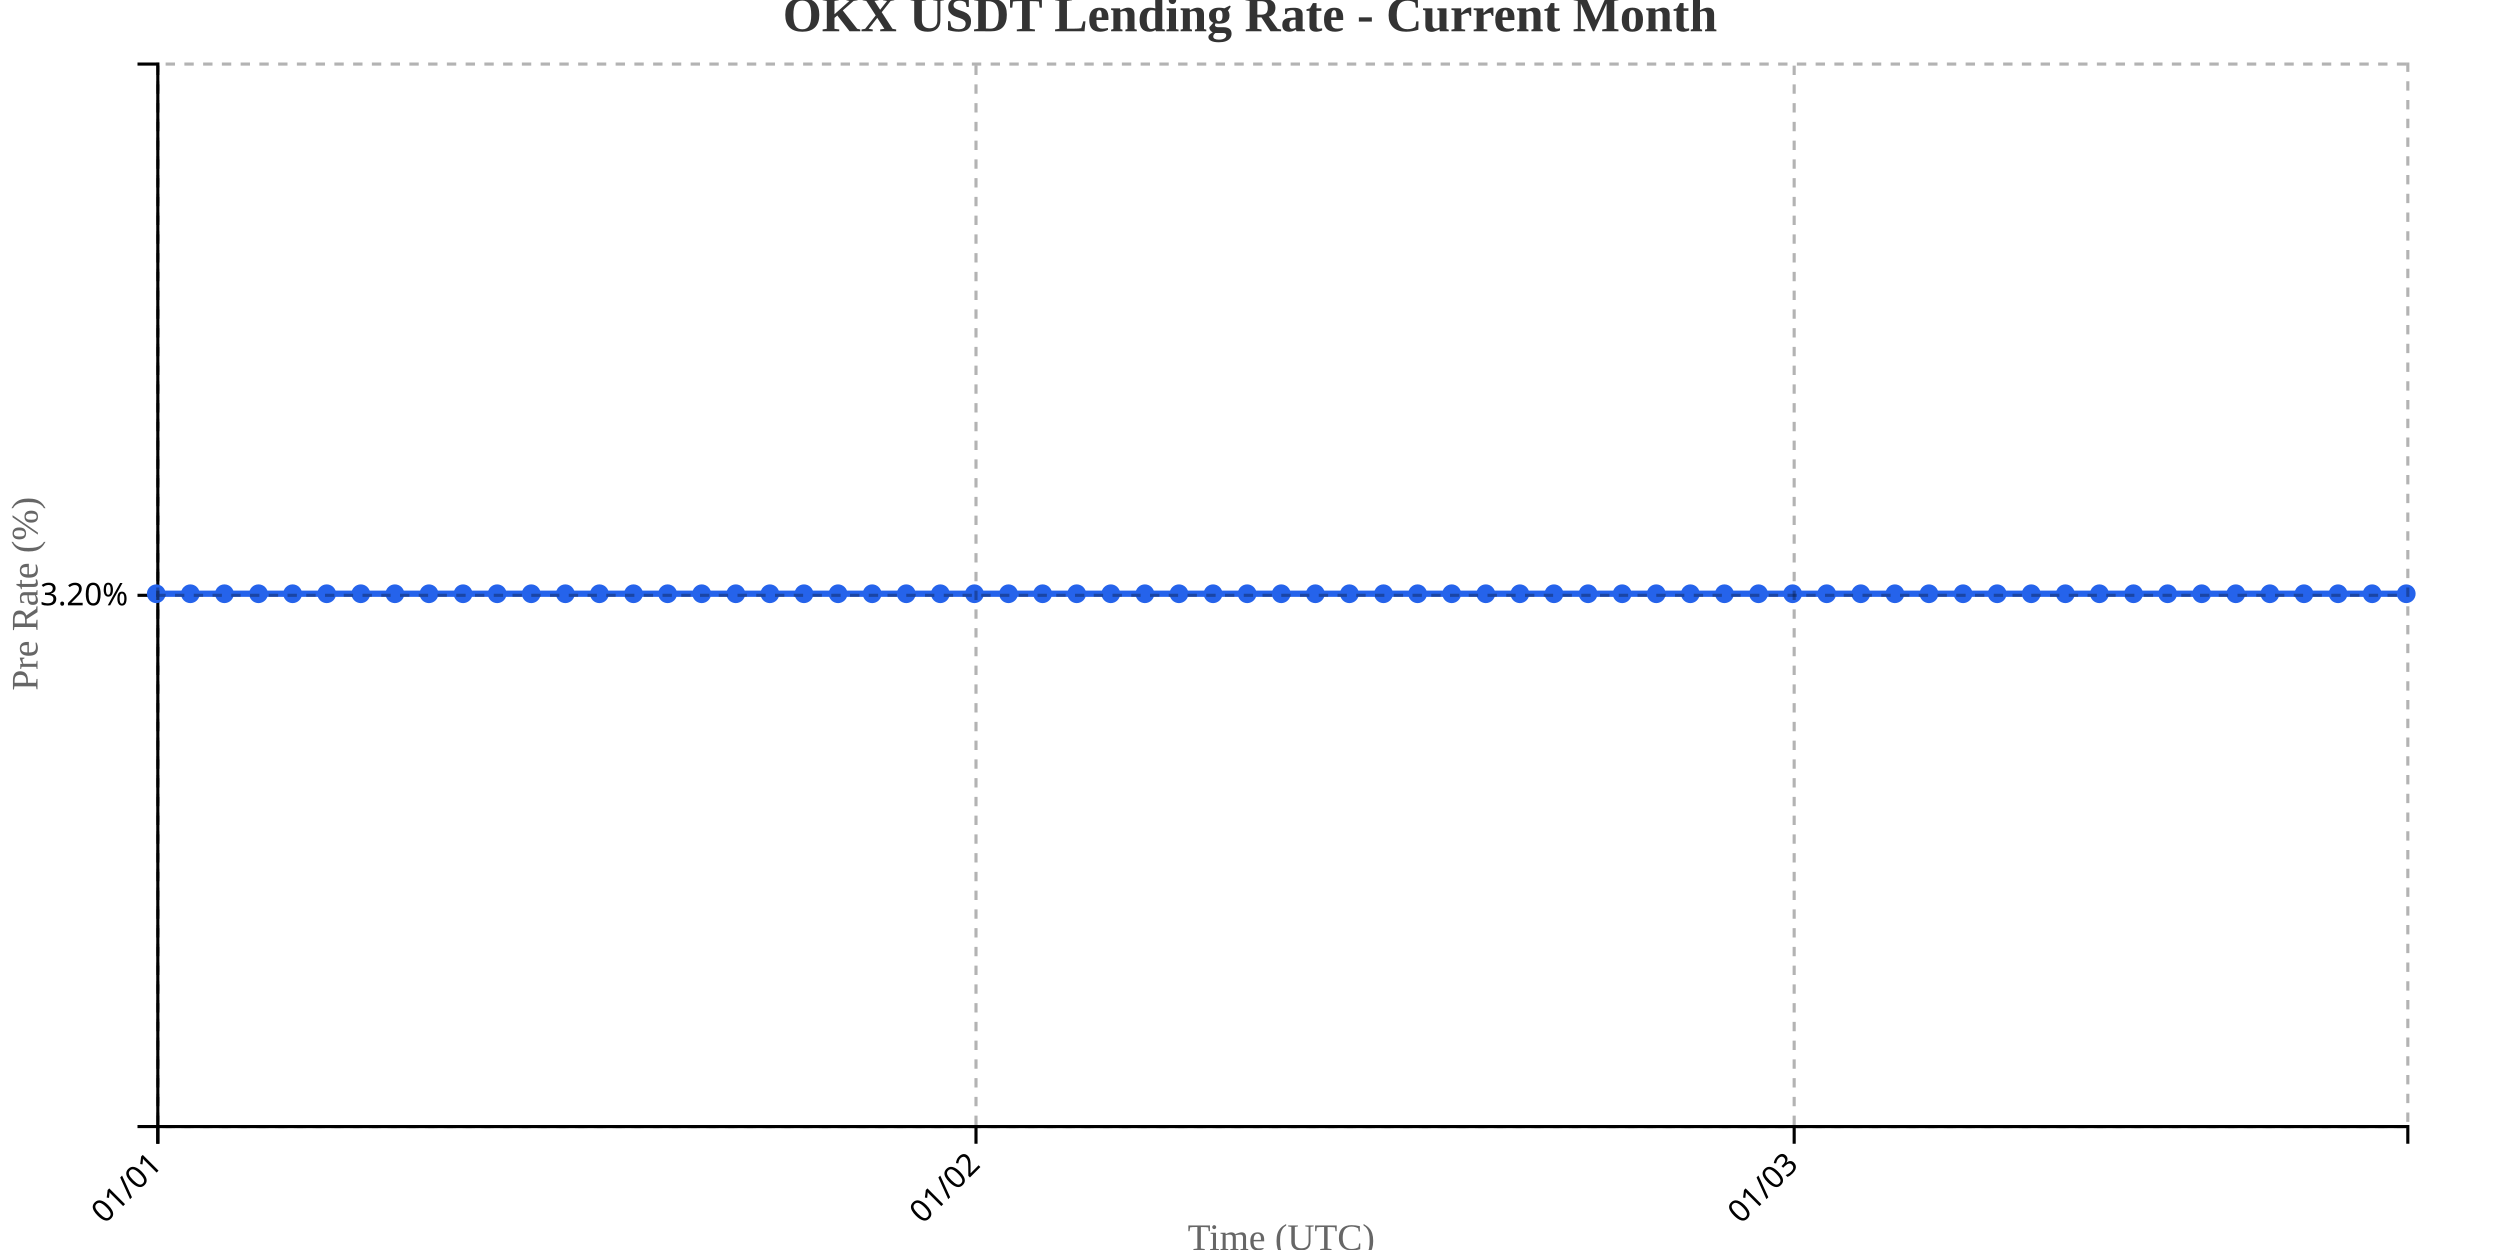
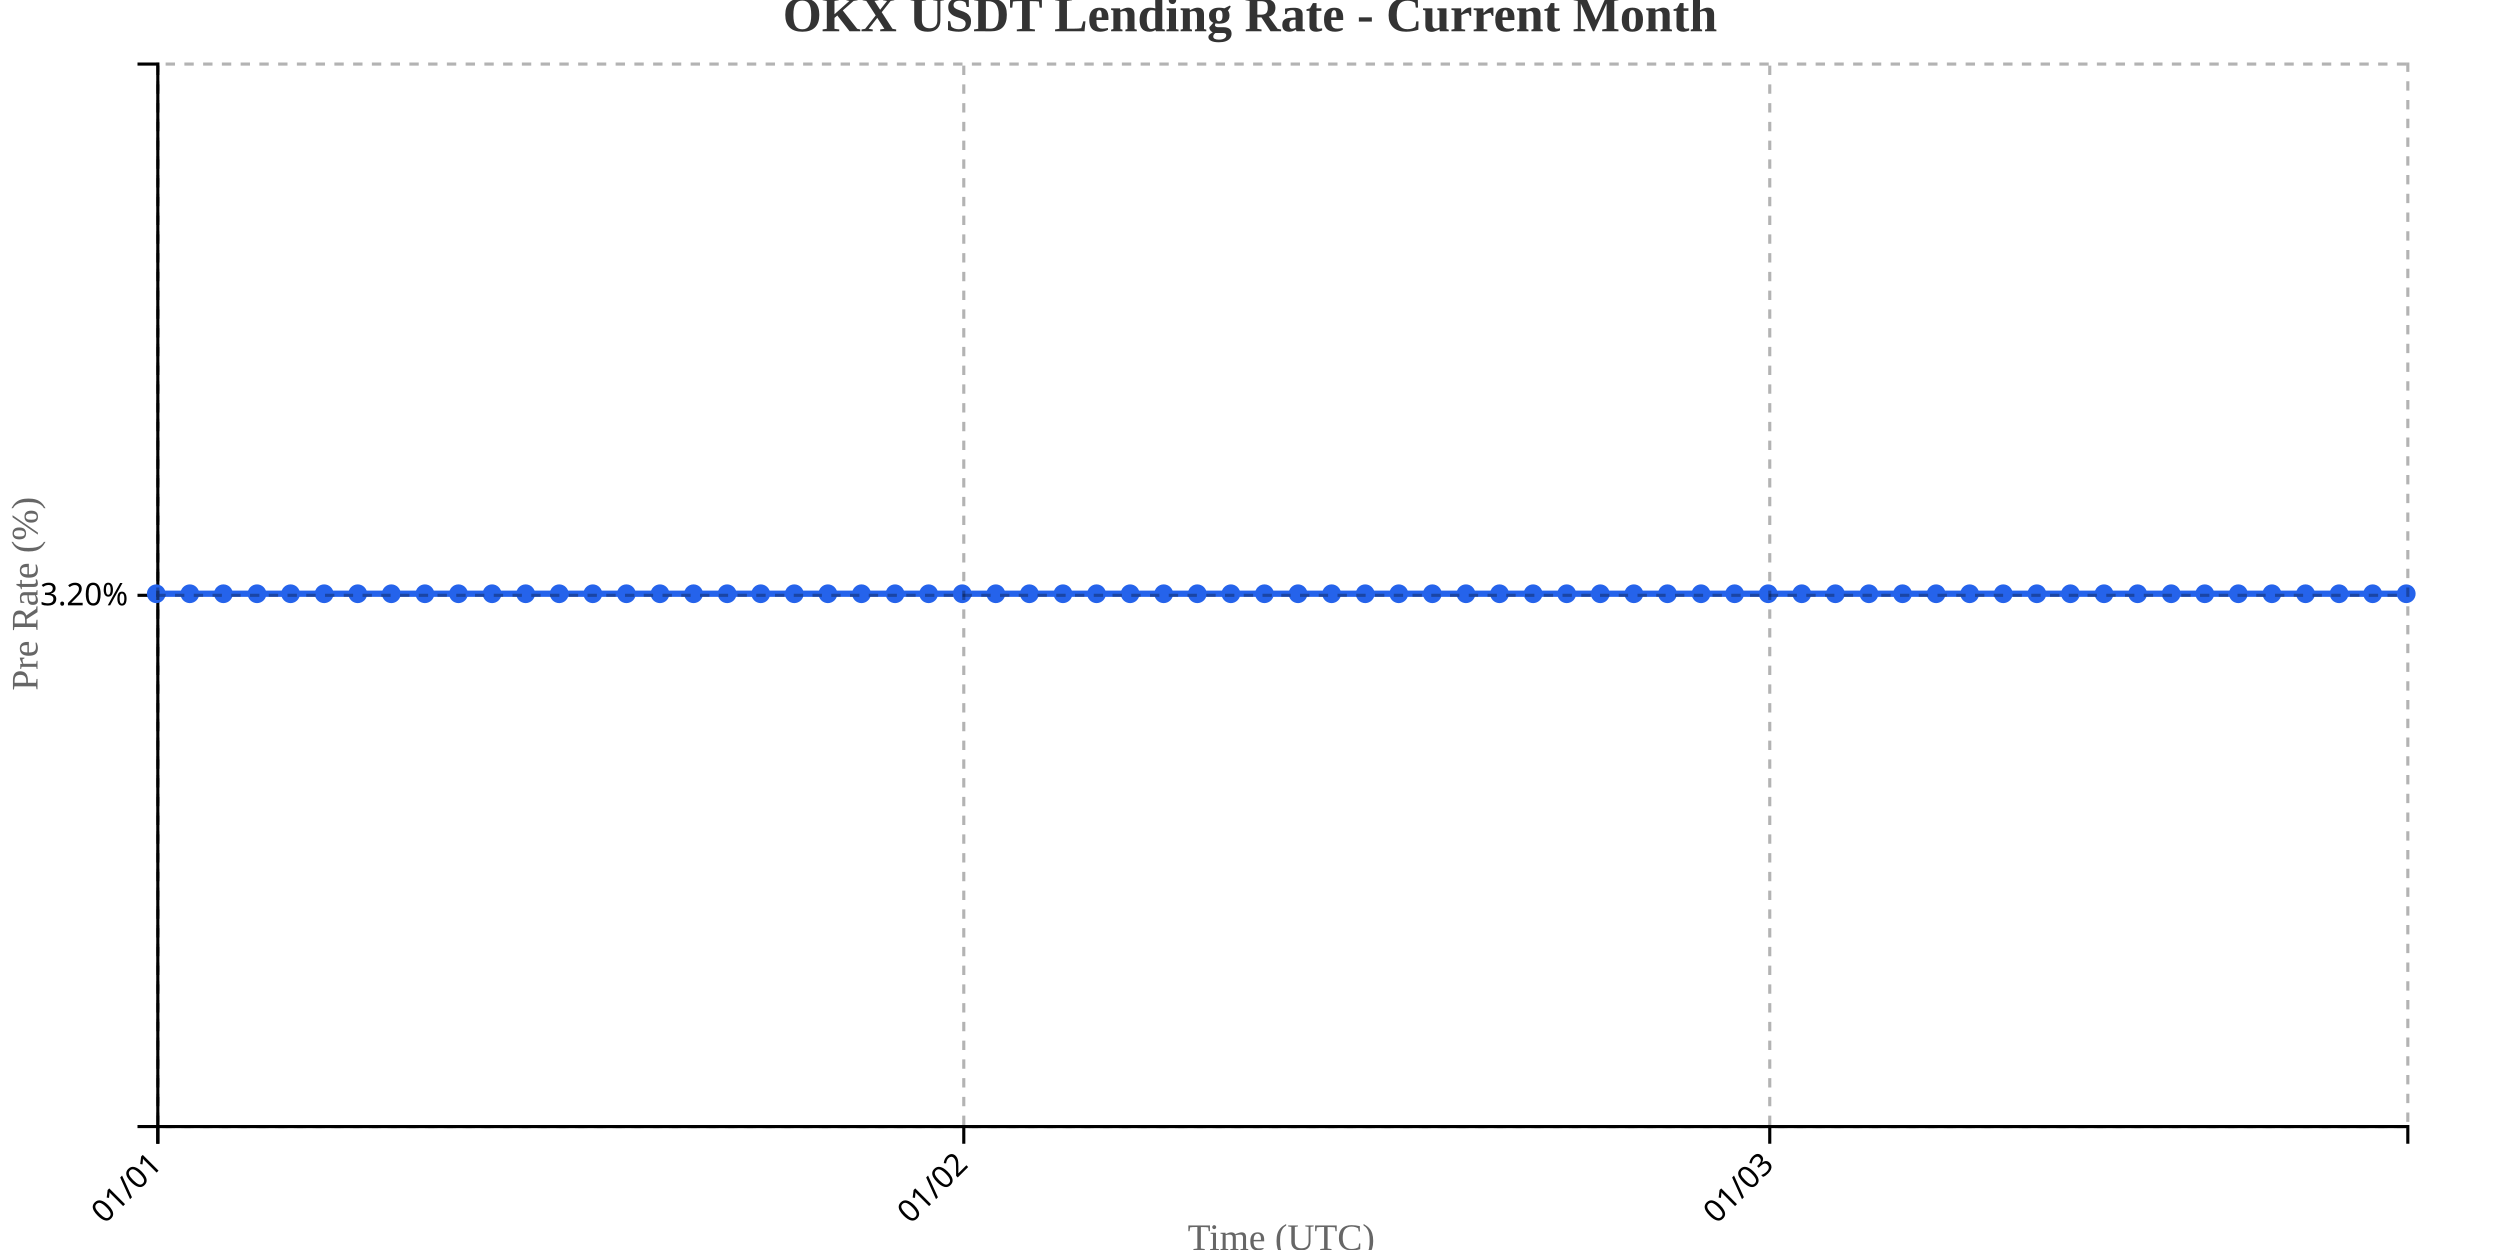
<svg xmlns="http://www.w3.org/2000/svg" width="800" height="400">
  <g transform="translate(50,20)">
    <g transform="translate(0,340)" fill="none" font-size="10" font-family="sans-serif" text-anchor="middle">
      <path class="domain" stroke="currentColor" d="M0.5,6V0.5H720.5V6" />
      <g class="tick" opacity="1" transform="translate(0.5,0)">
        <line stroke="currentColor" y2="6" />
        <text fill="currentColor" y="9" dy=".15em" style="text-anchor: end;" dx="-.8em" transform="rotate(-45)">01/01</text>
      </g>
-       <g class="tick" opacity="1" transform="translate(262.3182,0)">
+       <g class="tick" opacity="1" transform="translate(258.4104,0)">
        <line stroke="currentColor" y2="6" />
        <text fill="currentColor" y="9" dy=".15em" style="text-anchor: end;" dx="-.8em" transform="rotate(-45)">01/02</text>
      </g>
-       <g class="tick" opacity="1" transform="translate(524.1364,0)">
+       <g class="tick" opacity="1" transform="translate(516.3209,0)">
        <line stroke="currentColor" y2="6" />
        <text fill="currentColor" y="9" dy=".15em" style="text-anchor: end;" dx="-.8em" transform="rotate(-45)">01/03</text>
      </g>
    </g>
    <g fill="none" font-size="10" font-family="sans-serif" text-anchor="end">
      <path class="domain" stroke="currentColor" d="M-6,340.5H0.5V0.5H-6" />
      <g class="tick" opacity="1" transform="translate(0,170.5)">
        <line stroke="currentColor" x2="-6" />
        <text fill="currentColor" x="-9" dy="0.32em">3.20%</text>
      </g>
    </g>
    <text transform="rotate(-90)" y="-50" x="-170" dy="1em" style="text-anchor: middle; font-size: 12px; fill: #666;">Pre Rate (%)</text>
    <text transform="translate(360, 380)" style="text-anchor: middle; font-size: 12px; fill: #666;">Time (UTC)</text>
-     <path fill="none" stroke="#2563eb" stroke-width="2" d="M0,170C3.636,170,7.273,170,10.909,170C14.545,170,18.182,170,21.818,170C25.455,170,29.091,170,32.727,170C36.364,170,40,170,43.636,170C47.273,170,50.909,170,54.545,170C58.182,170,61.818,170,65.455,170C69.091,170,72.727,170,76.364,170C80,170,83.636,170,87.273,170C90.909,170,94.545,170,98.182,170C101.818,170,105.455,170,109.091,170C112.727,170,116.364,170,120,170C123.636,170,127.273,170,130.909,170C134.545,170,138.182,170,141.818,170C145.455,170,149.091,170,152.727,170C156.364,170,160,170,163.636,170C167.273,170,170.909,170,174.545,170C178.182,170,181.818,170,185.455,170C189.091,170,192.727,170,196.364,170C200,170,203.636,170,207.273,170C210.909,170,214.545,170,218.182,170C221.818,170,225.455,170,229.091,170C232.727,170,236.364,170,240,170C243.636,170,247.273,170,250.909,170C254.545,170,258.182,170,261.818,170C265.455,170,269.091,170,272.727,170C276.364,170,280,170,283.636,170C287.273,170,290.909,170,294.545,170C298.182,170,301.818,170,305.455,170C309.091,170,312.727,170,316.364,170C320,170,323.636,170,327.273,170C330.909,170,334.545,170,338.182,170C341.818,170,345.455,170,349.091,170C352.727,170,356.364,170,360,170C363.636,170,367.273,170,370.909,170C374.545,170,378.182,170,381.818,170C385.455,170,389.091,170,392.727,170C396.364,170,400,170,403.636,170C407.273,170,410.909,170,414.545,170C418.182,170,421.818,170,425.455,170C429.091,170,432.727,170,436.364,170C440,170,443.636,170,447.273,170C450.909,170,454.545,170,458.182,170C461.818,170,465.455,170,469.091,170C472.727,170,476.364,170,480,170C483.636,170,487.273,170,490.909,170C494.545,170,498.182,170,501.818,170C505.455,170,509.091,170,512.727,170C516.364,170,520,170,523.636,170C527.273,170,530.909,170,534.545,170C538.182,170,541.818,170,545.455,170C549.091,170,552.727,170,556.364,170C560,170,563.636,170,567.273,170C570.909,170,574.545,170,578.182,170C581.818,170,585.455,170,589.091,170C592.727,170,596.364,170,600,170C603.636,170,607.273,170,610.909,170C614.545,170,618.182,170,621.818,170C625.455,170,629.091,170,632.727,170C636.364,170,640,170,643.636,170C647.273,170,650.909,170,654.545,170C658.182,170,661.818,170,665.455,170C669.091,170,672.727,170,676.364,170C680,170,683.636,170,687.273,170C690.909,170,694.545,170,698.182,170C701.818,170,705.455,170,709.091,170C712.727,170,716.364,170,720,170" />
+     <path fill="none" stroke="#2563eb" stroke-width="2" d="M0,170C3.582,170,7.164,170,10.746,170C14.328,170,17.91,170,21.493,170C25.075,170,28.657,170,32.239,170C35.821,170,39.403,170,42.985,170C46.567,170,50.149,170,53.731,170C57.313,170,60.896,170,64.478,170C68.06,170,71.642,170,75.224,170C78.806,170,82.388,170,85.97,170C89.552,170,93.134,170,96.716,170C100.299,170,103.881,170,107.463,170C111.045,170,114.627,170,118.209,170C121.791,170,125.373,170,128.955,170C132.537,170,136.119,170,139.701,170C143.284,170,146.866,170,150.448,170C154.03,170,157.612,170,161.194,170C164.776,170,168.358,170,171.94,170C175.522,170,179.104,170,182.687,170C186.269,170,189.851,170,193.433,170C197.015,170,200.597,170,204.179,170C207.761,170,211.343,170,214.925,170C218.507,170,222.09,170,225.672,170C229.254,170,232.836,170,236.418,170C240,170,243.582,170,247.164,170C250.746,170,254.328,170,257.91,170C261.493,170,265.075,170,268.657,170C272.239,170,275.821,170,279.403,170C282.985,170,286.567,170,290.149,170C293.731,170,297.313,170,300.896,170C304.478,170,308.06,170,311.642,170C315.224,170,318.806,170,322.388,170C325.97,170,329.552,170,333.134,170C336.716,170,340.299,170,343.881,170C347.463,170,351.045,170,354.627,170C358.209,170,361.791,170,365.373,170C368.955,170,372.537,170,376.119,170C379.701,170,383.284,170,386.866,170C390.448,170,394.03,170,397.612,170C401.194,170,404.776,170,408.358,170C411.94,170,415.522,170,419.104,170C422.687,170,426.269,170,429.851,170C433.433,170,437.015,170,440.597,170C444.179,170,447.761,170,451.343,170C454.925,170,458.507,170,462.09,170C465.672,170,469.254,170,472.836,170C476.418,170,480,170,483.582,170C487.164,170,490.746,170,494.328,170C497.91,170,501.493,170,505.075,170C508.657,170,512.239,170,515.821,170C519.403,170,522.985,170,526.567,170C530.149,170,533.731,170,537.313,170C540.896,170,544.478,170,548.06,170C551.642,170,555.224,170,558.806,170C562.388,170,565.97,170,569.552,170C573.134,170,576.716,170,580.299,170C583.881,170,587.463,170,591.045,170C594.627,170,598.209,170,601.791,170C605.373,170,608.955,170,612.537,170C616.119,170,619.701,170,623.284,170C626.866,170,630.448,170,634.03,170C637.612,170,641.194,170,644.776,170C648.358,170,651.94,170,655.522,170C659.104,170,662.687,170,666.269,170C669.851,170,673.433,170,677.015,170C680.597,170,684.179,170,687.761,170C691.343,170,694.925,170,698.507,170C702.09,170,705.672,170,709.254,170C712.836,170,716.418,170,720,170" />
    <circle class="dot" cx="0" cy="170" r="3" fill="#2563eb" />
-     <circle class="dot" cx="10.909" cy="170" r="3" fill="#2563eb" />
-     <circle class="dot" cx="21.818" cy="170" r="3" fill="#2563eb" />
-     <circle class="dot" cx="32.727" cy="170" r="3" fill="#2563eb" />
-     <circle class="dot" cx="43.636" cy="170" r="3" fill="#2563eb" />
-     <circle class="dot" cx="54.545" cy="170" r="3" fill="#2563eb" />
-     <circle class="dot" cx="65.455" cy="170" r="3" fill="#2563eb" />
-     <circle class="dot" cx="76.364" cy="170" r="3" fill="#2563eb" />
-     <circle class="dot" cx="87.273" cy="170" r="3" fill="#2563eb" />
-     <circle class="dot" cx="98.182" cy="170" r="3" fill="#2563eb" />
-     <circle class="dot" cx="109.091" cy="170" r="3" fill="#2563eb" />
-     <circle class="dot" cx="120" cy="170" r="3" fill="#2563eb" />
-     <circle class="dot" cx="130.909" cy="170" r="3" fill="#2563eb" />
-     <circle class="dot" cx="141.818" cy="170" r="3" fill="#2563eb" />
-     <circle class="dot" cx="152.727" cy="170" r="3" fill="#2563eb" />
-     <circle class="dot" cx="163.636" cy="170" r="3" fill="#2563eb" />
-     <circle class="dot" cx="174.545" cy="170" r="3" fill="#2563eb" />
-     <circle class="dot" cx="185.455" cy="170" r="3" fill="#2563eb" />
-     <circle class="dot" cx="196.364" cy="170" r="3" fill="#2563eb" />
-     <circle class="dot" cx="207.273" cy="170" r="3" fill="#2563eb" />
-     <circle class="dot" cx="218.182" cy="170" r="3" fill="#2563eb" />
-     <circle class="dot" cx="229.091" cy="170" r="3" fill="#2563eb" />
-     <circle class="dot" cx="240" cy="170" r="3" fill="#2563eb" />
-     <circle class="dot" cx="250.909" cy="170" r="3" fill="#2563eb" />
-     <circle class="dot" cx="261.818" cy="170" r="3" fill="#2563eb" />
-     <circle class="dot" cx="272.727" cy="170" r="3" fill="#2563eb" />
-     <circle class="dot" cx="283.636" cy="170" r="3" fill="#2563eb" />
-     <circle class="dot" cx="294.545" cy="170" r="3" fill="#2563eb" />
-     <circle class="dot" cx="305.455" cy="170" r="3" fill="#2563eb" />
-     <circle class="dot" cx="316.364" cy="170" r="3" fill="#2563eb" />
-     <circle class="dot" cx="327.273" cy="170" r="3" fill="#2563eb" />
-     <circle class="dot" cx="338.182" cy="170" r="3" fill="#2563eb" />
-     <circle class="dot" cx="349.091" cy="170" r="3" fill="#2563eb" />
-     <circle class="dot" cx="360" cy="170" r="3" fill="#2563eb" />
-     <circle class="dot" cx="370.909" cy="170" r="3" fill="#2563eb" />
-     <circle class="dot" cx="381.818" cy="170" r="3" fill="#2563eb" />
-     <circle class="dot" cx="392.727" cy="170" r="3" fill="#2563eb" />
-     <circle class="dot" cx="403.636" cy="170" r="3" fill="#2563eb" />
-     <circle class="dot" cx="414.545" cy="170" r="3" fill="#2563eb" />
-     <circle class="dot" cx="425.455" cy="170" r="3" fill="#2563eb" />
-     <circle class="dot" cx="436.364" cy="170" r="3" fill="#2563eb" />
-     <circle class="dot" cx="447.273" cy="170" r="3" fill="#2563eb" />
-     <circle class="dot" cx="458.182" cy="170" r="3" fill="#2563eb" />
-     <circle class="dot" cx="469.091" cy="170" r="3" fill="#2563eb" />
-     <circle class="dot" cx="480" cy="170" r="3" fill="#2563eb" />
-     <circle class="dot" cx="490.909" cy="170" r="3" fill="#2563eb" />
-     <circle class="dot" cx="501.818" cy="170" r="3" fill="#2563eb" />
-     <circle class="dot" cx="512.727" cy="170" r="3" fill="#2563eb" />
-     <circle class="dot" cx="523.636" cy="170" r="3" fill="#2563eb" />
-     <circle class="dot" cx="534.545" cy="170" r="3" fill="#2563eb" />
-     <circle class="dot" cx="545.455" cy="170" r="3" fill="#2563eb" />
-     <circle class="dot" cx="556.364" cy="170" r="3" fill="#2563eb" />
-     <circle class="dot" cx="567.273" cy="170" r="3" fill="#2563eb" />
-     <circle class="dot" cx="578.182" cy="170" r="3" fill="#2563eb" />
-     <circle class="dot" cx="589.091" cy="170" r="3" fill="#2563eb" />
-     <circle class="dot" cx="600" cy="170" r="3" fill="#2563eb" />
-     <circle class="dot" cx="610.909" cy="170" r="3" fill="#2563eb" />
-     <circle class="dot" cx="621.818" cy="170" r="3" fill="#2563eb" />
-     <circle class="dot" cx="632.727" cy="170" r="3" fill="#2563eb" />
-     <circle class="dot" cx="643.636" cy="170" r="3" fill="#2563eb" />
-     <circle class="dot" cx="654.545" cy="170" r="3" fill="#2563eb" />
-     <circle class="dot" cx="665.455" cy="170" r="3" fill="#2563eb" />
-     <circle class="dot" cx="676.364" cy="170" r="3" fill="#2563eb" />
-     <circle class="dot" cx="687.273" cy="170" r="3" fill="#2563eb" />
-     <circle class="dot" cx="698.182" cy="170" r="3" fill="#2563eb" />
-     <circle class="dot" cx="709.091" cy="170" r="3" fill="#2563eb" />
+     <circle class="dot" cx="10.746" cy="170" r="3" fill="#2563eb" />
+     <circle class="dot" cx="21.493" cy="170" r="3" fill="#2563eb" />
+     <circle class="dot" cx="32.239" cy="170" r="3" fill="#2563eb" />
+     <circle class="dot" cx="42.985" cy="170" r="3" fill="#2563eb" />
+     <circle class="dot" cx="53.731" cy="170" r="3" fill="#2563eb" />
+     <circle class="dot" cx="64.478" cy="170" r="3" fill="#2563eb" />
+     <circle class="dot" cx="75.224" cy="170" r="3" fill="#2563eb" />
+     <circle class="dot" cx="85.97" cy="170" r="3" fill="#2563eb" />
+     <circle class="dot" cx="96.716" cy="170" r="3" fill="#2563eb" />
+     <circle class="dot" cx="107.463" cy="170" r="3" fill="#2563eb" />
+     <circle class="dot" cx="118.209" cy="170" r="3" fill="#2563eb" />
+     <circle class="dot" cx="128.955" cy="170" r="3" fill="#2563eb" />
+     <circle class="dot" cx="139.701" cy="170" r="3" fill="#2563eb" />
+     <circle class="dot" cx="150.448" cy="170" r="3" fill="#2563eb" />
+     <circle class="dot" cx="161.194" cy="170" r="3" fill="#2563eb" />
+     <circle class="dot" cx="171.94" cy="170" r="3" fill="#2563eb" />
+     <circle class="dot" cx="182.687" cy="170" r="3" fill="#2563eb" />
+     <circle class="dot" cx="193.433" cy="170" r="3" fill="#2563eb" />
+     <circle class="dot" cx="204.179" cy="170" r="3" fill="#2563eb" />
+     <circle class="dot" cx="214.925" cy="170" r="3" fill="#2563eb" />
+     <circle class="dot" cx="225.672" cy="170" r="3" fill="#2563eb" />
+     <circle class="dot" cx="236.418" cy="170" r="3" fill="#2563eb" />
+     <circle class="dot" cx="247.164" cy="170" r="3" fill="#2563eb" />
+     <circle class="dot" cx="257.91" cy="170" r="3" fill="#2563eb" />
+     <circle class="dot" cx="268.657" cy="170" r="3" fill="#2563eb" />
+     <circle class="dot" cx="279.403" cy="170" r="3" fill="#2563eb" />
+     <circle class="dot" cx="290.149" cy="170" r="3" fill="#2563eb" />
+     <circle class="dot" cx="300.896" cy="170" r="3" fill="#2563eb" />
+     <circle class="dot" cx="311.642" cy="170" r="3" fill="#2563eb" />
+     <circle class="dot" cx="322.388" cy="170" r="3" fill="#2563eb" />
+     <circle class="dot" cx="333.134" cy="170" r="3" fill="#2563eb" />
+     <circle class="dot" cx="343.881" cy="170" r="3" fill="#2563eb" />
+     <circle class="dot" cx="354.627" cy="170" r="3" fill="#2563eb" />
+     <circle class="dot" cx="365.373" cy="170" r="3" fill="#2563eb" />
+     <circle class="dot" cx="376.119" cy="170" r="3" fill="#2563eb" />
+     <circle class="dot" cx="386.866" cy="170" r="3" fill="#2563eb" />
+     <circle class="dot" cx="397.612" cy="170" r="3" fill="#2563eb" />
+     <circle class="dot" cx="408.358" cy="170" r="3" fill="#2563eb" />
+     <circle class="dot" cx="419.104" cy="170" r="3" fill="#2563eb" />
+     <circle class="dot" cx="429.851" cy="170" r="3" fill="#2563eb" />
+     <circle class="dot" cx="440.597" cy="170" r="3" fill="#2563eb" />
+     <circle class="dot" cx="451.343" cy="170" r="3" fill="#2563eb" />
+     <circle class="dot" cx="462.09" cy="170" r="3" fill="#2563eb" />
+     <circle class="dot" cx="472.836" cy="170" r="3" fill="#2563eb" />
+     <circle class="dot" cx="483.582" cy="170" r="3" fill="#2563eb" />
+     <circle class="dot" cx="494.328" cy="170" r="3" fill="#2563eb" />
+     <circle class="dot" cx="505.075" cy="170" r="3" fill="#2563eb" />
+     <circle class="dot" cx="515.821" cy="170" r="3" fill="#2563eb" />
+     <circle class="dot" cx="526.567" cy="170" r="3" fill="#2563eb" />
+     <circle class="dot" cx="537.313" cy="170" r="3" fill="#2563eb" />
+     <circle class="dot" cx="548.06" cy="170" r="3" fill="#2563eb" />
+     <circle class="dot" cx="558.806" cy="170" r="3" fill="#2563eb" />
+     <circle class="dot" cx="569.552" cy="170" r="3" fill="#2563eb" />
+     <circle class="dot" cx="580.299" cy="170" r="3" fill="#2563eb" />
+     <circle class="dot" cx="591.045" cy="170" r="3" fill="#2563eb" />
+     <circle class="dot" cx="601.791" cy="170" r="3" fill="#2563eb" />
+     <circle class="dot" cx="612.537" cy="170" r="3" fill="#2563eb" />
+     <circle class="dot" cx="623.284" cy="170" r="3" fill="#2563eb" />
+     <circle class="dot" cx="634.03" cy="170" r="3" fill="#2563eb" />
+     <circle class="dot" cx="644.776" cy="170" r="3" fill="#2563eb" />
+     <circle class="dot" cx="655.522" cy="170" r="3" fill="#2563eb" />
+     <circle class="dot" cx="666.269" cy="170" r="3" fill="#2563eb" />
+     <circle class="dot" cx="677.015" cy="170" r="3" fill="#2563eb" />
+     <circle class="dot" cx="687.761" cy="170" r="3" fill="#2563eb" />
+     <circle class="dot" cx="698.507" cy="170" r="3" fill="#2563eb" />
+     <circle class="dot" cx="709.254" cy="170" r="3" fill="#2563eb" />
    <circle class="dot" cx="720" cy="170" r="3" fill="#2563eb" />
    <g class="grid" transform="translate(0,340)" fill="none" font-size="10" font-family="sans-serif" text-anchor="middle" style="stroke-dasharray: 3,3; opacity: 0.3;">
      <path class="domain" stroke="currentColor" d="M0.5,-340V0.5H720.5V-340" />
      <g class="tick" opacity="1" transform="translate(0.5,0)">
        <line stroke="currentColor" y2="-340" />
        <text fill="currentColor" y="3" dy="0.71em" />
      </g>
-       <g class="tick" opacity="1" transform="translate(262.3182,0)">
+       <g class="tick" opacity="1" transform="translate(258.4104,0)">
        <line stroke="currentColor" y2="-340" />
        <text fill="currentColor" y="3" dy="0.71em" />
      </g>
-       <g class="tick" opacity="1" transform="translate(524.1364,0)">
+       <g class="tick" opacity="1" transform="translate(516.3209,0)">
        <line stroke="currentColor" y2="-340" />
        <text fill="currentColor" y="3" dy="0.71em" />
      </g>
    </g>
    <g class="grid" fill="none" font-size="10" font-family="sans-serif" text-anchor="end" style="stroke-dasharray: 3,3; opacity: 0.3;">
      <path class="domain" stroke="currentColor" d="M720,340.5H0.5V0.5H720" />
      <g class="tick" opacity="1" transform="translate(0,170.5)">
        <line stroke="currentColor" x2="720" />
        <text fill="currentColor" x="-3" dy="0.32em" />
      </g>
    </g>
  </g>
  <text x="400" y="10" text-anchor="middle" style="font-size: 16px; font-weight: bold; fill: #333;">OKX USDT Lending Rate - Current Month</text>
</svg>
